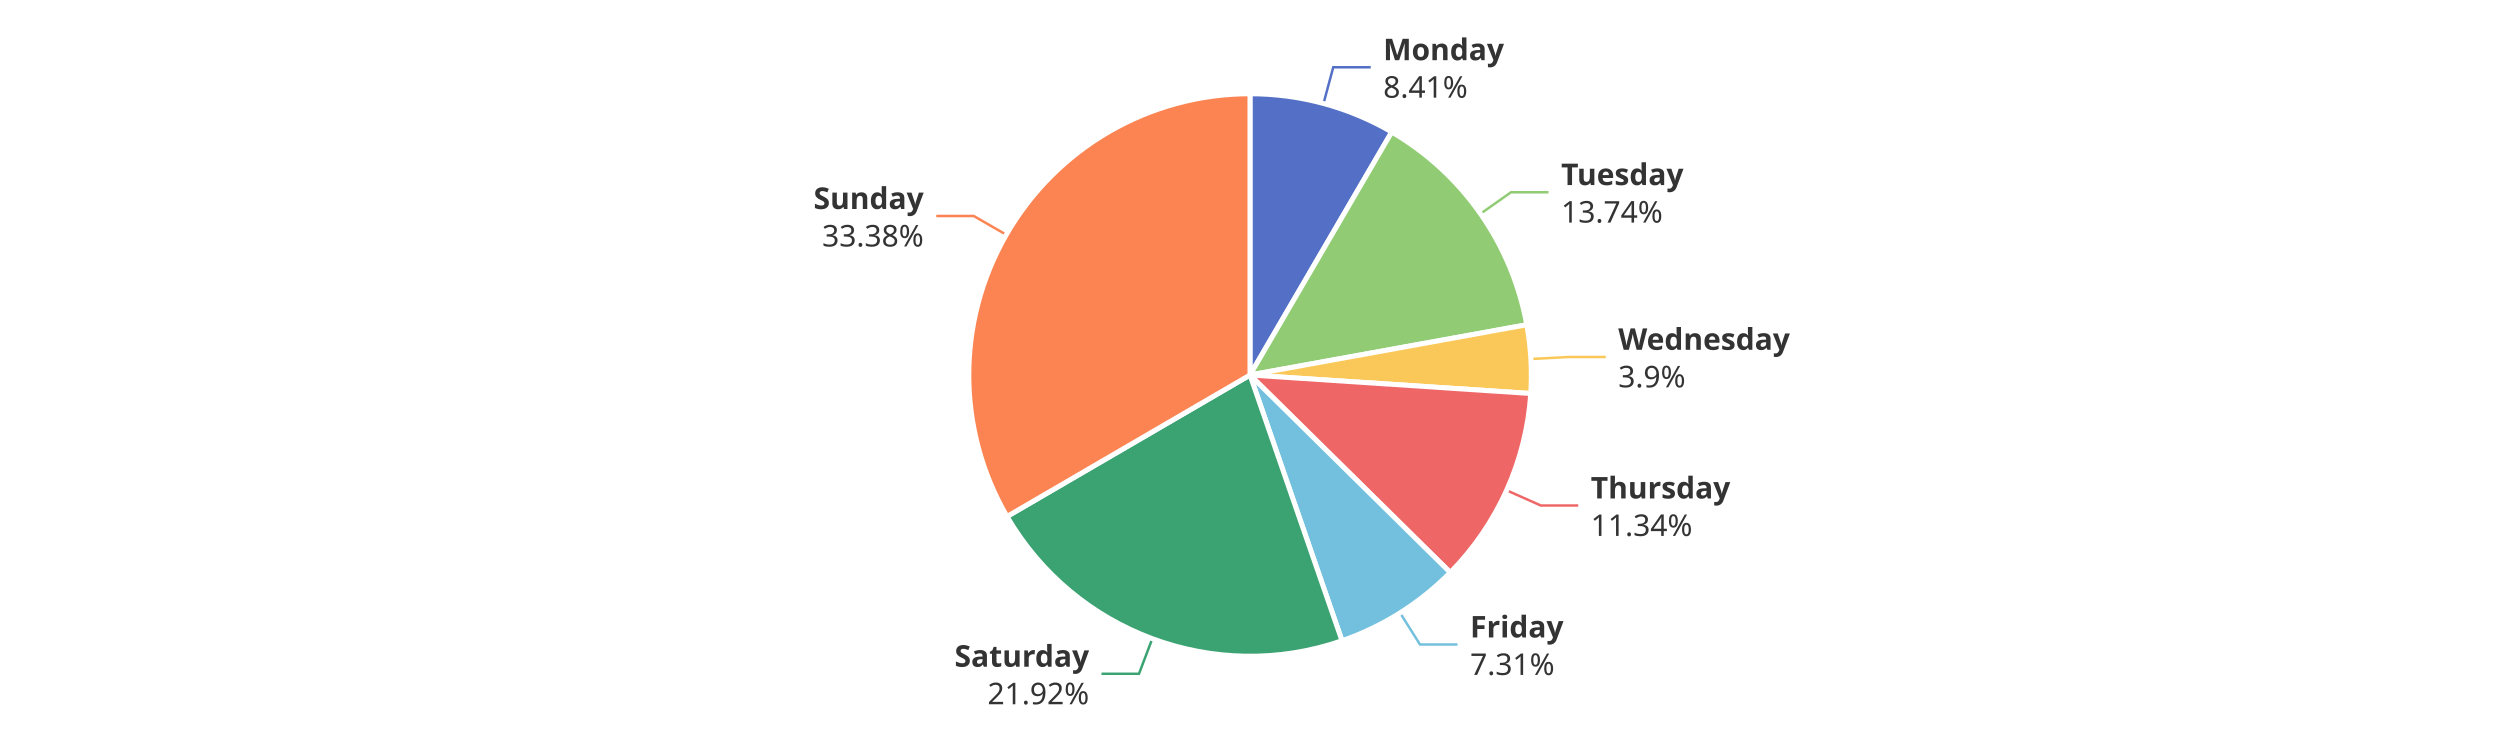
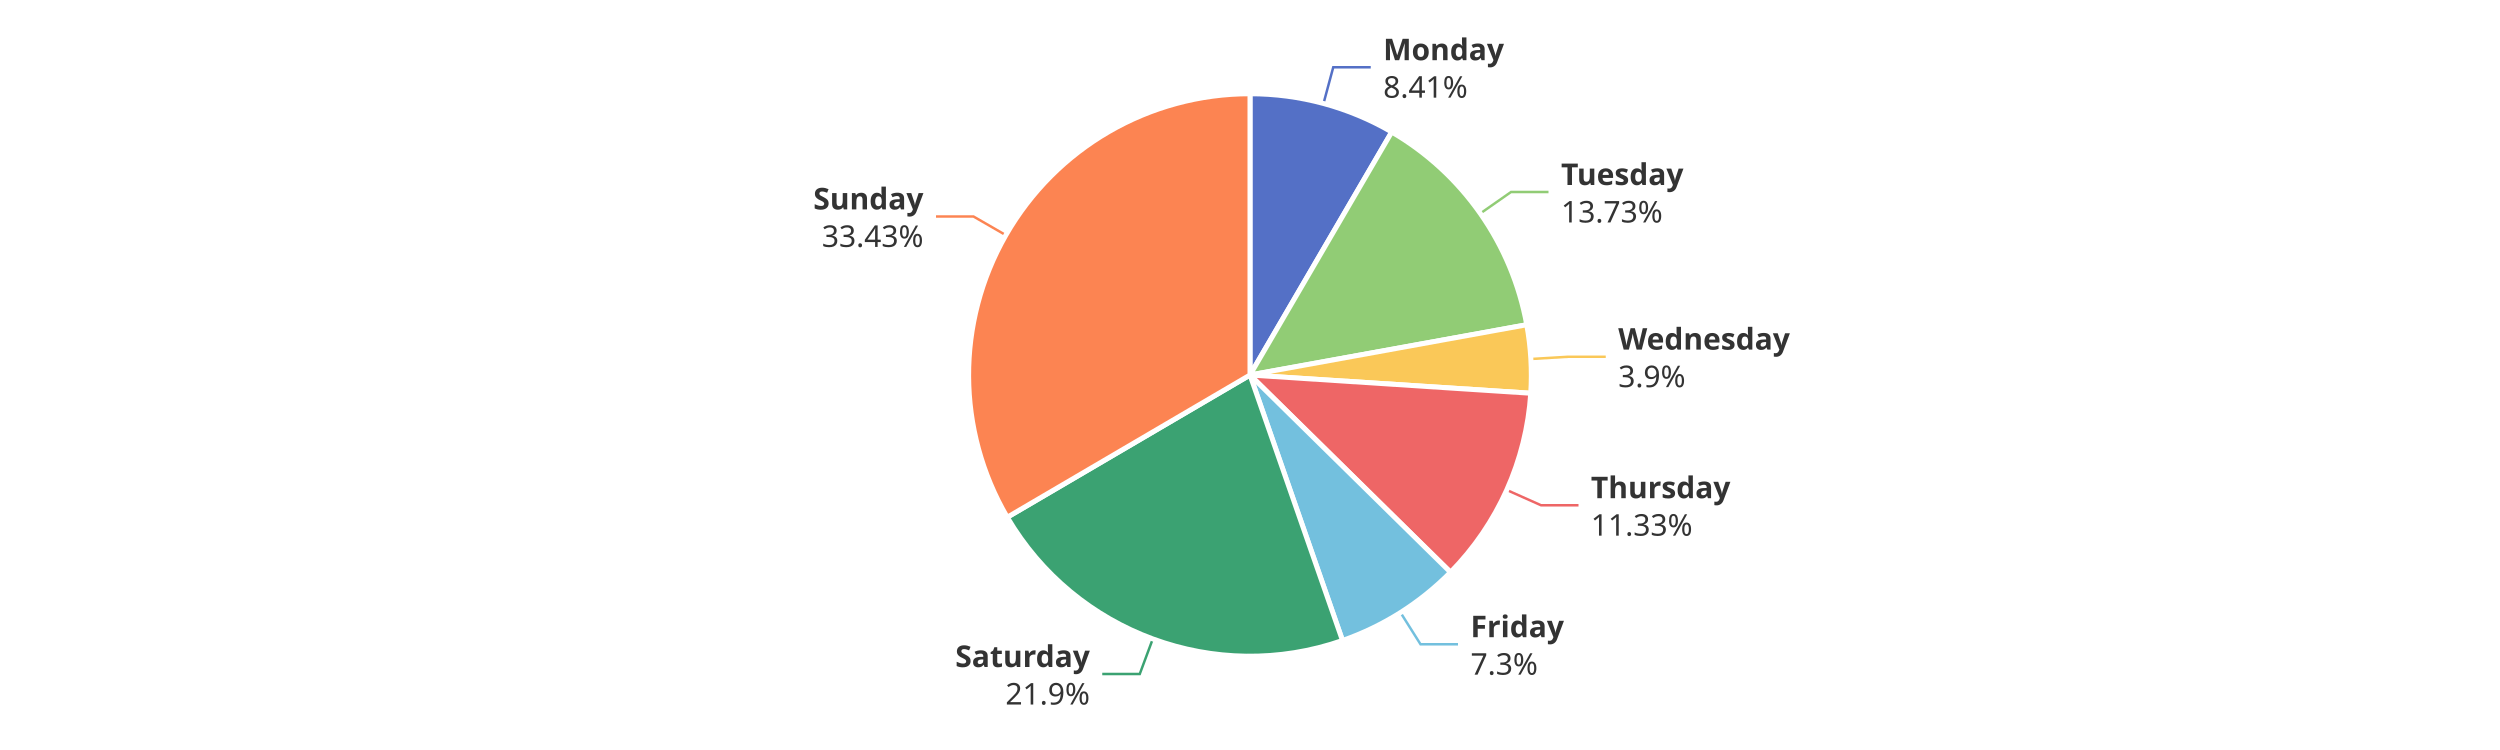
<svg xmlns="http://www.w3.org/2000/svg" width="1000" height="300" version="1.1" baseProfile="full" viewBox="0 0 1000 300">
  <rect width="1000" height="300" x="0" y="0" id="0" fill="#ffffff" />
  <polyline points="529.4 41.4 533.3 26.9 548.3 26.9" fill="none" stroke="#5470c6" />
-   <polyline points="592.2 85.5 604.4 76.9 619.4 76.9" fill="none" stroke="#91cc75" />
-   <polyline points="612.3 143.6 627.3 142.8 642.3 142.8" fill="none" stroke="#fac858" />
-   <polyline points="602.6 196.1 616.3 202.2 631.3 202.2" fill="none" stroke="#ee6666" />
-   <polyline points="560 245.1 568 257.8 583 257.8" fill="none" stroke="#73c0de" />
-   <polyline points="460.9 255.5 455.6 269.5 440.6 269.5" fill="none" stroke="#3ba272" />
-   <polyline points="402.5 93.9 389.5 86.4 374.5 86.4" fill="none" stroke="#fc8452" />
+   <polyline points="592.1 85.4 604.4 76.8 619.4 76.8" fill="none" stroke="#91cc75" />
+   <polyline points="612.3 143.6 627.3 142.7 642.3 142.7" fill="none" stroke="#fac858" />
+   <polyline points="602.7 196 616.4 202.1 631.4 202.1" fill="none" stroke="#ee6666" />
+   <polyline points="560.2 245 568.2 257.7 583.2 257.7" fill="none" stroke="#73c0de" />
+   <polyline points="461.1 255.6 455.9 269.6 440.9 269.6" fill="none" stroke="#3ba272" />
+   <polyline points="402.4 94.1 389.4 86.6 374.4 86.6" fill="none" stroke="#fc8452" />
  <path d="M500 37.5A112.5 112.5 0 0 1 556.7 52.8L500 150Z" fill="#5470c6" stroke="#fff" stroke-width="2" stroke-linejoin="round" />
  <path d="M556.7 52.8A112.5 112.5 0 0 1 610.7 129.9L500 150Z" fill="#91cc75" stroke="#fff" stroke-width="2" stroke-linejoin="round" />
-   <path d="M610.7 129.9A112.5 112.5 0 0 1 612.3 157.4L500 150Z" fill="#fac858" stroke="#fff" stroke-width="2" stroke-linejoin="round" />
-   <path d="M612.3 157.4A112.5 112.5 0 0 1 580.1 229L500 150Z" fill="#ee6666" stroke="#fff" stroke-width="2" stroke-linejoin="round" />
-   <path d="M580.1 229A112.5 112.5 0 0 1 536.8 256.3L500 150Z" fill="#73c0de" stroke="#fff" stroke-width="2" stroke-linejoin="round" />
-   <path d="M536.8 256.3A112.5 112.5 0 0 1 402.8 206.6L500 150Z" fill="#3ba272" stroke="#fff" stroke-width="2" stroke-linejoin="round" />
-   <path d="M402.8 206.6A112.5 112.5 0 0 1 500 37.5L500 150Z" fill="#fc8452" stroke="#fff" stroke-width="2" stroke-linejoin="round" />
+   <path d="M610.7 129.9A112.5 112.5 0 0 1 612.3 157.3L500 150Z" fill="#fac858" stroke="#fff" stroke-width="2" stroke-linejoin="round" />
+   <path d="M612.3 157.3A112.5 112.5 0 0 1 580.2 228.9L500 150Z" fill="#ee6666" stroke="#fff" stroke-width="2" stroke-linejoin="round" />
+   <path d="M580.2 228.9A112.5 112.5 0 0 1 537 256.2L500 150Z" fill="#73c0de" stroke="#fff" stroke-width="2" stroke-linejoin="round" />
+   <path d="M537 256.2A112.5 112.5 0 0 1 402.9 206.9L500 150Z" fill="#3ba272" stroke="#fff" stroke-width="2" stroke-linejoin="round" />
+   <path d="M402.9 206.9A112.5 112.5 0 0 1 500 37.5L500 150Z" fill="#fc8452" stroke="#fff" stroke-width="2" stroke-linejoin="round" />
  <path d="M0 -15l42.8 0l0 30l-42.8 0Z" transform="translate(553.2927 26.9234)" fill="none" />
  <text dominant-baseline="central" text-anchor="start" style="font-size:12px;font-family:sans-serif;font-weight:bold;" y="-7.5" transform="translate(553.2927 26.9234)" fill="#333" stroke="rgb(255,255,255)" stroke-width="2" paint-order="stroke" stroke-miterlimit="2">Monday</text>
  <text dominant-baseline="central" text-anchor="start" style="font-size:12px;font-family:sans-serif;" y="7.5" transform="translate(553.2927 26.9234)" fill="#333" stroke="rgb(255,255,255)" stroke-width="2" paint-order="stroke" stroke-miterlimit="2">8.41%</text>
-   <path d="M0 -15l46.2 0l0 30l-46.2 0Z" transform="translate(624.4451 76.8736)" fill="none" />
-   <text dominant-baseline="central" text-anchor="start" style="font-size:12px;font-family:sans-serif;font-weight:bold;" y="-7.5" transform="translate(624.4451 76.8736)" fill="#333" stroke="rgb(255,255,255)" stroke-width="2" paint-order="stroke" stroke-miterlimit="2">Tuesday</text>
-   <text dominant-baseline="central" text-anchor="start" style="font-size:12px;font-family:sans-serif;" y="7.5" transform="translate(624.4451 76.8736)" fill="#333" stroke="rgb(255,255,255)" stroke-width="2" paint-order="stroke" stroke-miterlimit="2">13.74%</text>
-   <path d="M0 -15l63.6 0l0 30l-63.6 0Z" transform="translate(647.2951 142.7746)" fill="none" />
-   <text dominant-baseline="central" text-anchor="start" style="font-size:12px;font-family:sans-serif;font-weight:bold;" y="-7.5" transform="translate(647.2951 142.7746)" fill="#333" stroke="rgb(255,255,255)" stroke-width="2" paint-order="stroke" stroke-miterlimit="2">Wednesday</text>
-   <text dominant-baseline="central" text-anchor="start" style="font-size:12px;font-family:sans-serif;" y="7.5" transform="translate(647.2951 142.7746)" fill="#333" stroke="rgb(255,255,255)" stroke-width="2" paint-order="stroke" stroke-miterlimit="2">3.9%</text>
-   <path d="M0 -15l50.2 0l0 30l-50.2 0Z" transform="translate(636.313 202.2258)" fill="none" />
-   <text dominant-baseline="central" text-anchor="start" style="font-size:12px;font-family:sans-serif;font-weight:bold;" y="-7.5" transform="translate(636.313 202.2258)" fill="#333" stroke="rgb(255,255,255)" stroke-width="2" paint-order="stroke" stroke-miterlimit="2">Thursday</text>
-   <text dominant-baseline="central" text-anchor="start" style="font-size:12px;font-family:sans-serif;" y="7.5" transform="translate(636.313 202.2258)" fill="#333" stroke="rgb(255,255,255)" stroke-width="2" paint-order="stroke" stroke-miterlimit="2">11.34%</text>
-   <path d="M0 -15l34.2 0l0 30l-34.2 0Z" transform="translate(588.0411 257.827)" fill="none" />
-   <text dominant-baseline="central" text-anchor="start" style="font-size:12px;font-family:sans-serif;font-weight:bold;" y="-7.5" transform="translate(588.0411 257.827)" fill="#333" stroke="rgb(255,255,255)" stroke-width="2" paint-order="stroke" stroke-miterlimit="2">Friday</text>
-   <text dominant-baseline="central" text-anchor="start" style="font-size:12px;font-family:sans-serif;" y="7.5" transform="translate(588.0411 257.827)" fill="#333" stroke="rgb(255,255,255)" stroke-width="2" paint-order="stroke" stroke-miterlimit="2">7.31%</text>
-   <path d="M-48.2 -15l48.2 0l0 30l-48.2 0Z" transform="translate(435.6489 269.5376)" fill="none" />
-   <text dominant-baseline="central" text-anchor="end" style="font-size:12px;font-family:sans-serif;font-weight:bold;" y="-7.5" transform="translate(435.6489 269.5376)" fill="#333" stroke="rgb(255,255,255)" stroke-width="2" paint-order="stroke" stroke-miterlimit="2">Saturday</text>
-   <text dominant-baseline="central" text-anchor="end" style="font-size:12px;font-family:sans-serif;" y="7.5" transform="translate(435.6489 269.5376)" fill="#333" stroke="rgb(255,255,255)" stroke-width="2" paint-order="stroke" stroke-miterlimit="2">21.92%</text>
-   <path d="M-40.9 -15l40.9 0l0 30l-40.9 0Z" transform="translate(369.4751 86.4351)" fill="none" />
-   <text dominant-baseline="central" text-anchor="end" style="font-size:12px;font-family:sans-serif;font-weight:bold;" y="-7.5" transform="translate(369.4751 86.4351)" fill="#333" stroke="rgb(255,255,255)" stroke-width="2" paint-order="stroke" stroke-miterlimit="2">Sunday</text>
-   <text dominant-baseline="central" text-anchor="end" style="font-size:12px;font-family:sans-serif;" y="7.5" transform="translate(369.4751 86.4351)" fill="#333" stroke="rgb(255,255,255)" stroke-width="2" paint-order="stroke" stroke-miterlimit="2">33.38%</text>
+   <path d="M0 -15l46.2 0l0 30l-46.2 0Z" transform="translate(624.4221 76.8408)" fill="none" />
+   <text dominant-baseline="central" text-anchor="start" style="font-size:12px;font-family:sans-serif;font-weight:bold;" y="-7.5" transform="translate(624.4221 76.8408)" fill="#333" stroke="rgb(255,255,255)" stroke-width="2" paint-order="stroke" stroke-miterlimit="2">Tuesday</text>
+   <text dominant-baseline="central" text-anchor="start" style="font-size:12px;font-family:sans-serif;" y="7.5" transform="translate(624.4221 76.8408)" fill="#333" stroke="rgb(255,255,255)" stroke-width="2" paint-order="stroke" stroke-miterlimit="2">13.73%</text>
+   <path d="M0 -15l63.6 0l0 30l-63.6 0Z" transform="translate(647.2905 142.6946)" fill="none" />
+   <text dominant-baseline="central" text-anchor="start" style="font-size:12px;font-family:sans-serif;font-weight:bold;" y="-7.5" transform="translate(647.2905 142.6946)" fill="#333" stroke="rgb(255,255,255)" stroke-width="2" paint-order="stroke" stroke-miterlimit="2">Wednesday</text>
+   <text dominant-baseline="central" text-anchor="start" style="font-size:12px;font-family:sans-serif;" y="7.5" transform="translate(647.2905 142.6946)" fill="#333" stroke="rgb(255,255,255)" stroke-width="2" paint-order="stroke" stroke-miterlimit="2">3.9%</text>
+   <path d="M0 -15l50.2 0l0 30l-50.2 0Z" transform="translate(636.3622 202.1161)" fill="none" />
+   <text dominant-baseline="central" text-anchor="start" style="font-size:12px;font-family:sans-serif;font-weight:bold;" y="-7.5" transform="translate(636.3622 202.1161)" fill="#333" stroke="rgb(255,255,255)" stroke-width="2" paint-order="stroke" stroke-miterlimit="2">Thursday</text>
+   <text dominant-baseline="central" text-anchor="start" style="font-size:12px;font-family:sans-serif;" y="7.5" transform="translate(636.3622 202.1161)" fill="#333" stroke="rgb(255,255,255)" stroke-width="2" paint-order="stroke" stroke-miterlimit="2">11.33%</text>
+   <path d="M0 -15l33.4 0l0 30l-33.4 0Z" transform="translate(588.2103 257.72)" fill="none" />
+   <text dominant-baseline="central" text-anchor="start" style="font-size:12px;font-family:sans-serif;font-weight:bold;" y="-7.5" transform="translate(588.2103 257.72)" fill="#333" stroke="rgb(255,255,255)" stroke-width="2" paint-order="stroke" stroke-miterlimit="2">Friday</text>
+   <text dominant-baseline="central" text-anchor="start" style="font-size:12px;font-family:sans-serif;" y="7.5" transform="translate(588.2103 257.72)" fill="#333" stroke="rgb(255,255,255)" stroke-width="2" paint-order="stroke" stroke-miterlimit="2">7.3%</text>
+   <path d="M-48.2 -15l48.2 0l0 30l-48.2 0Z" transform="translate(435.9495 269.6487)" fill="none" />
+   <text dominant-baseline="central" text-anchor="end" style="font-size:12px;font-family:sans-serif;font-weight:bold;" y="-7.5" transform="translate(435.9495 269.6487)" fill="#333" stroke="rgb(255,255,255)" stroke-width="2" paint-order="stroke" stroke-miterlimit="2">Saturday</text>
+   <text dominant-baseline="central" text-anchor="end" style="font-size:12px;font-family:sans-serif;" y="7.5" transform="translate(435.9495 269.6487)" fill="#333" stroke="rgb(255,255,255)" stroke-width="2" paint-order="stroke" stroke-miterlimit="2">21.9%</text>
+   <path d="M-40.9 -15l40.9 0l0 30l-40.9 0Z" transform="translate(369.3754 86.6088)" fill="none" />
+   <text dominant-baseline="central" text-anchor="end" style="font-size:12px;font-family:sans-serif;font-weight:bold;" y="-7.5" transform="translate(369.3754 86.6088)" fill="#333" stroke="rgb(255,255,255)" stroke-width="2" paint-order="stroke" stroke-miterlimit="2">Sunday</text>
+   <text dominant-baseline="central" text-anchor="end" style="font-size:12px;font-family:sans-serif;" y="7.5" transform="translate(369.3754 86.6088)" fill="#333" stroke="rgb(255,255,255)" stroke-width="2" paint-order="stroke" stroke-miterlimit="2">33.43%</text>
</svg>
